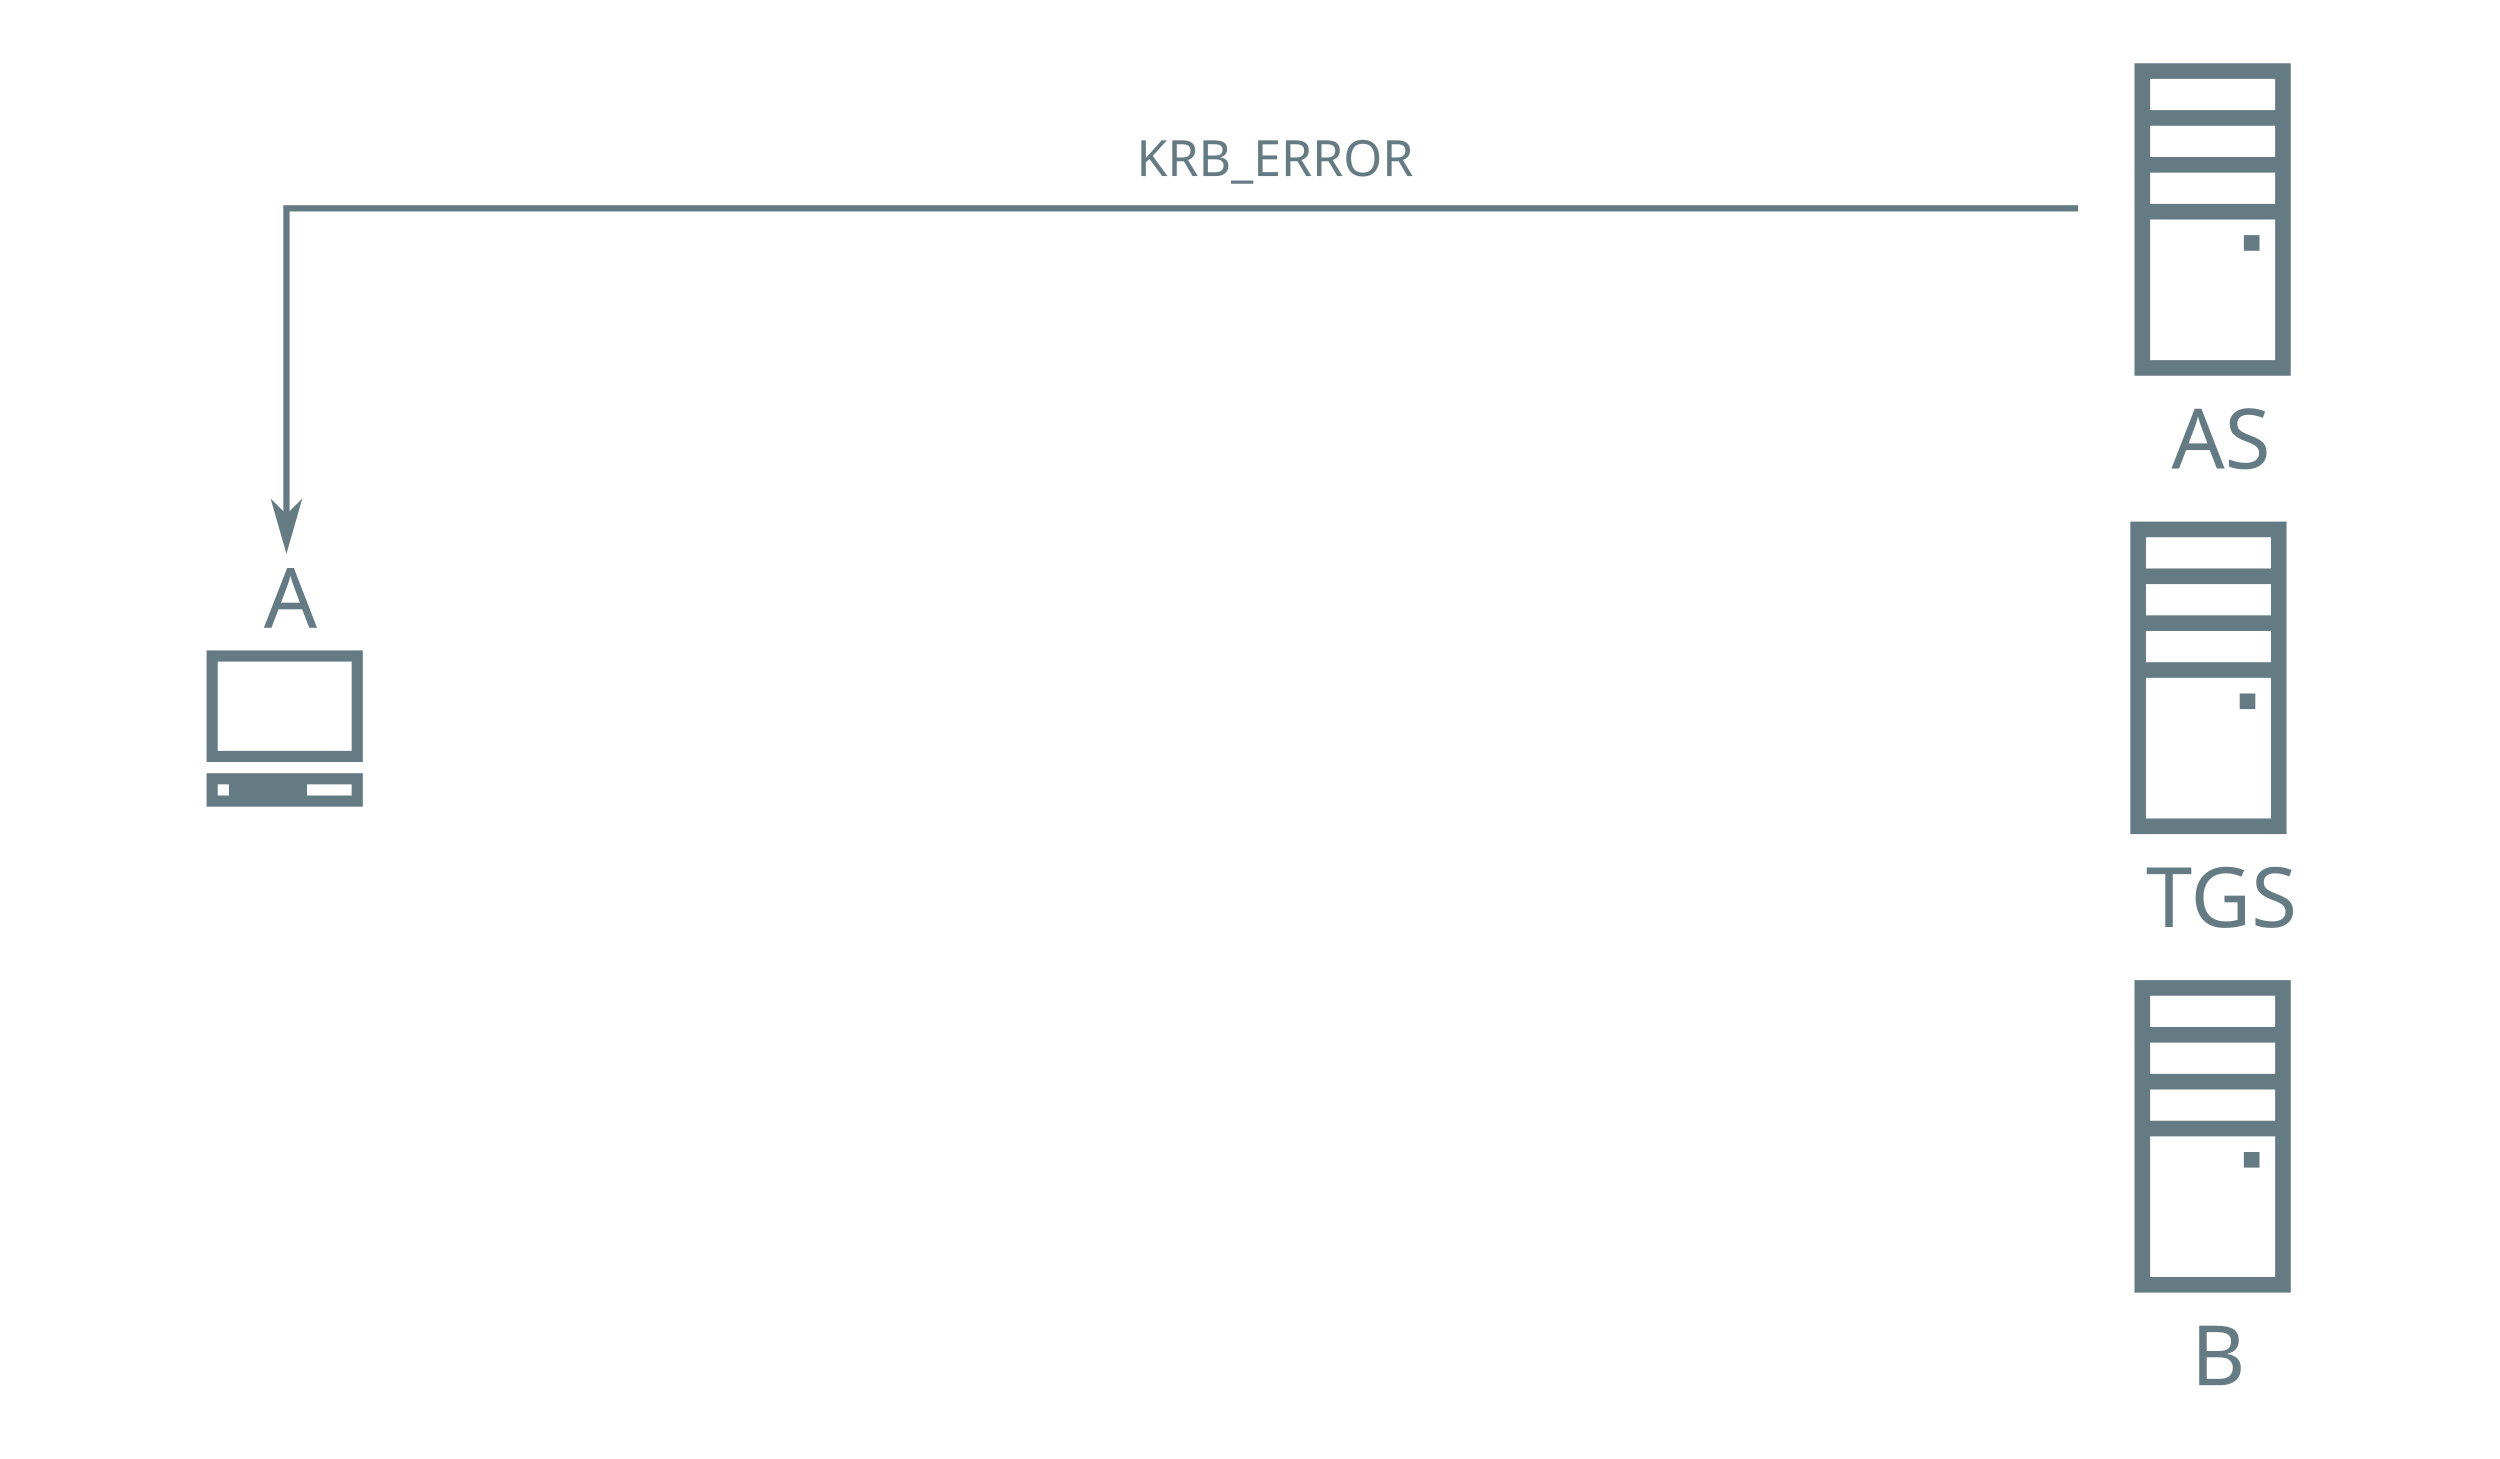
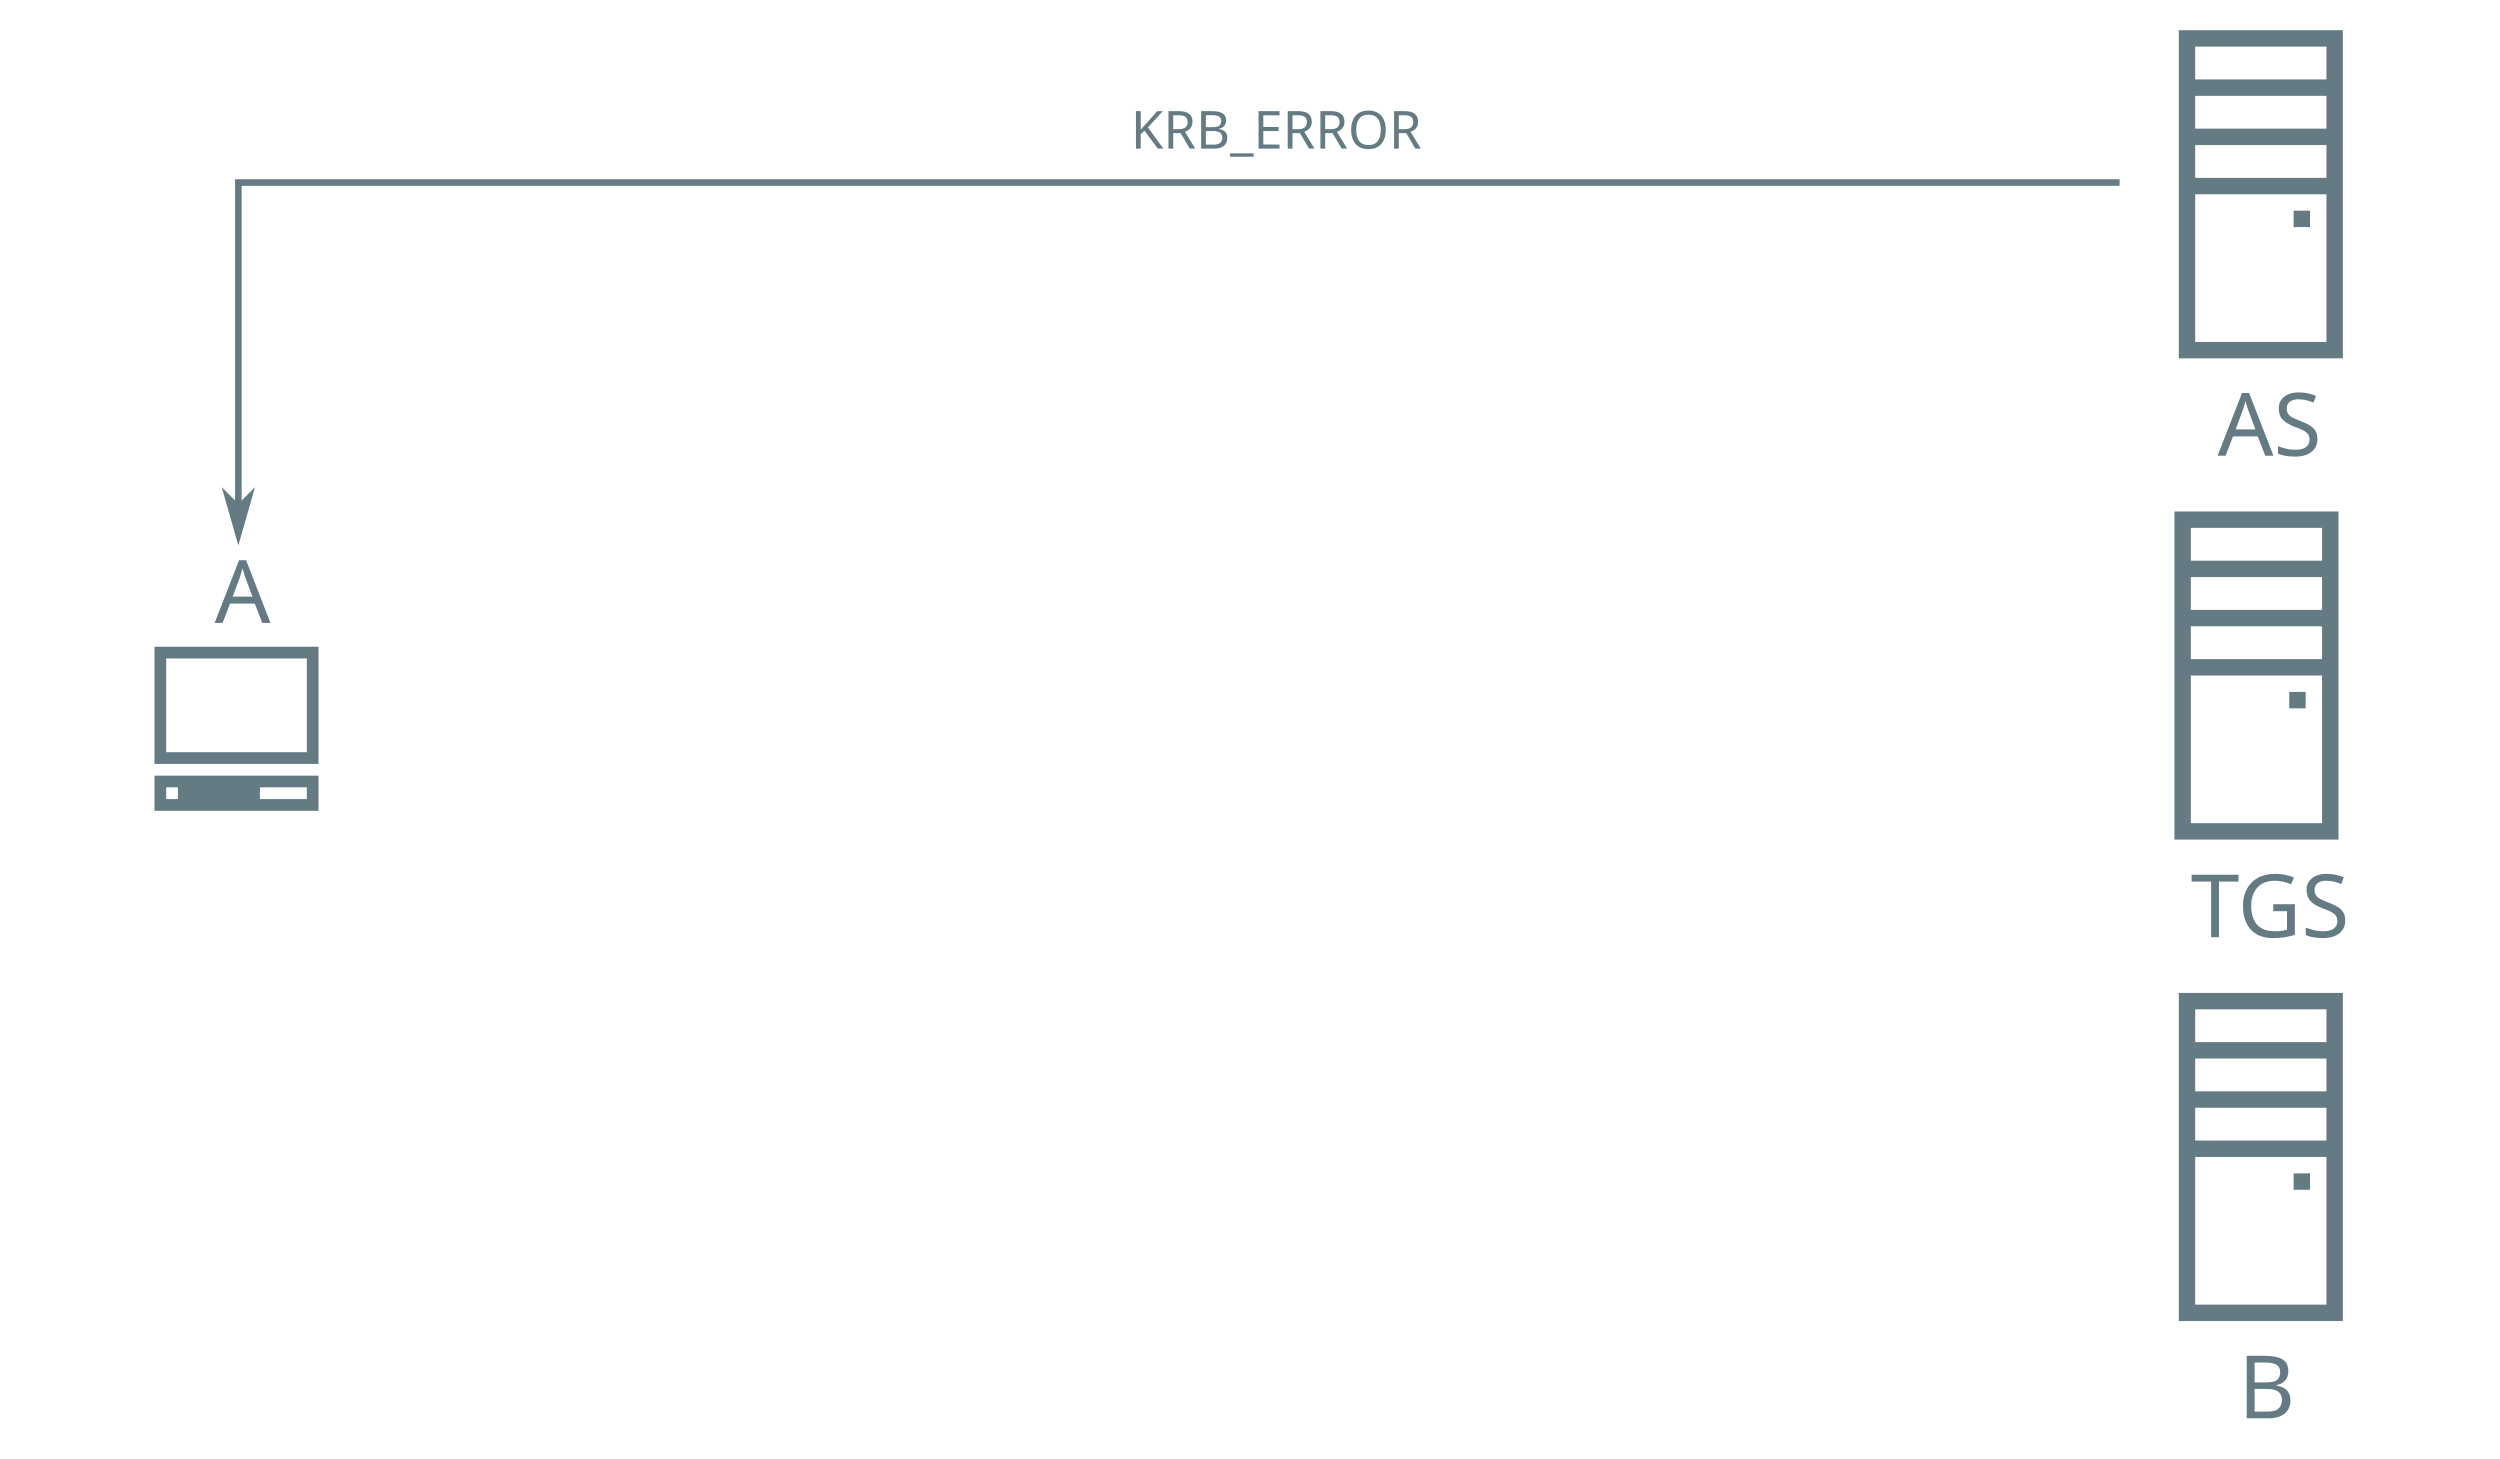
<svg xmlns="http://www.w3.org/2000/svg" width="1200" height="700" viewBox="0 0 1200 700" version="1.1" id="svg5">
  <defs id="defs5">
    <marker style="overflow:visible" id="Arrow1Mstart" refX="0.0" refY="0.0" orient="auto">
      <path transform="scale(0.4) translate(10,0)" style="fill-rule:evenodd;fill:context-stroke;stroke:context-stroke;stroke-width:1.0pt" d="M 0.0,0.0 L 5.0,-5.0 L -12.5,0.0 L 5.0,5.0 L 0.0,0.0 z " id="path869" />
    </marker>
    <marker style="overflow:visible;" id="Arrow1Mend" refX="0.0" refY="0.0" orient="auto">
      <path transform="scale(0.4) rotate(180) translate(10,0)" style="fill-rule:evenodd;fill:context-stroke;stroke:context-stroke;stroke-width:1.0pt;" d="M 0.0,0.0 L 5.0,-5.0 L -12.5,0.0 L 5.0,5.0 L 0.0,0.0 z " id="path999" />
    </marker>
  </defs>
  <style id="style2">
        @font-face {
            font-family: 'Iosevka';
            font-display: swap;
            font-weight: 400;
            font-stretch: normal;
            font-style: normal;
            src: url('/dist/theme/fonts/Iosevka/WOFF2/Iosevka-Regular.woff2') format('woff2');
        }

        @font-face {
            font-family: 'Iosevka';
            font-display: swap;
            font-weight: 400;
            font-stretch: normal;
            font-style: italic;
            src: url('/dist/theme/fonts/Iosevka/WOFF2/Iosevka-Italic.woff2') format('woff2');
        }

        @font-face {
            font-family: 'Iosevka';
            font-display: swap;
            font-weight: 700;
            font-stretch: normal;
            font-style: normal;
            src: url('/dist/theme/fonts/Iosevka/WOFF2/Iosevka-Bold.woff2') format('woff2');
        }

        @font-face {
            font-family: 'Iosevka';
            font-display: swap;
            font-weight: 700;
            font-stretch: normal;
            font-style: italic;
            src: url('/dist/theme/fonts/Iosevka/WOFF2/Iosevka-BoldItalic.woff2') format('woff2');
        }
    </style>
-   <g id="g966" transform="matrix(0.9921875,0,0,0.9921875,56.60349,347.3899)">
+   <g id="g966" transform="matrix(1.041797,0,0,1.041797,29.46584,347.3777)">
    <rect class="st0" height="48.594" id="XMLID_2248_" width="70.191" x="45.587" y="-32.763" style="fill:none;stroke:#657b83;stroke-width:5.399;stroke-miterlimit:10;stroke-opacity:1" />
    <path class="st1" d="M 42.887,23.93 V 40.128 H 118.478 V 23.93 Z m 10.799,10.799 h -5.399 v -5.399 h 5.399 z m 59.393,0 H 91.481 V 29.33 H 113.078 Z" id="XMLID_49_" style="fill:#657b83;fill-opacity:1;stroke-width:2.7" />
  </g>
-   <g id="g977-4" transform="matrix(0.9921875,0,0,0.9921875,423.9048,551.2061)">
+   <g id="g977-4" transform="matrix(1.041797,0,0,1.041797,415.1322,561.3848)">
    <path d="m 605.382,-81.387 v 22.677 7.559 15.118 7.559 15.118 7.559 75.591 h 75.591 v -75.591 -7.559 -15.118 -7.559 -15.118 -7.559 -22.677 z m 7.559,7.559 h 60.472 v 15.118 h -60.472 z m 0,22.677 h 60.472 v 15.118 h -60.472 z m 0,22.677 h 60.472 v 15.118 h -60.472 z m 0,22.677 h 60.472 V 62.235 h -60.472 z m 45.354,7.559 v 7.559 h 7.559 V 1.762 Z" style="fill:#657b83;fill-opacity:1;stroke:none;stroke-width:0px" id="path2-7" />
  </g>
-   <text xml:space="preserve" style="font-size:40px;line-height:1.25;font-family:Iosevka;-inkscape-font-specification:'Iosevka, Normal';fill:#657b83;fill-opacity:1;stroke:none" x="126.656" y="301.336" id="text2107">
-     <tspan id="tspan2105" x="126.656" y="301.336">A</tspan>
+   <text xml:space="preserve" style="font-size:42px;line-height:1.25;font-family:Iosevka;-inkscape-font-specification:'Iosevka, Normal';fill:#657b83;fill-opacity:1;stroke:none;stroke-width:1.05" x="103.02" y="299.021" id="text2107">
+     <tspan id="tspan2105" x="103.02" y="299.021" style="stroke-width:1.05">A</tspan>
  </text>
-   <g id="g977" transform="matrix(0.9921875,0,0,0.9921875,423.9048,111.1158)">
+   <g id="g977" transform="matrix(1.041797,0,0,1.041797,415.1322,99.28998)">
    <path d="m 605.382,-81.387 v 22.677 7.559 15.118 7.559 15.118 7.559 75.591 h 75.591 v -75.591 -7.559 -15.118 -7.559 -15.118 -7.559 -22.677 z m 7.559,7.559 h 60.472 v 15.118 h -60.472 z m 0,22.677 h 60.472 v 15.118 h -60.472 z m 0,22.677 h 60.472 v 15.118 h -60.472 z m 0,22.677 h 60.472 V 62.235 h -60.472 z m 45.354,7.559 v 7.559 h 7.559 V 1.762 Z" style="fill:#657b83;fill-opacity:1;stroke:none;stroke-width:0px" id="path2" />
  </g>
-   <text xml:space="preserve" style="font-size:40px;line-height:1.25;font-family:Iosevka;-inkscape-font-specification:'Iosevka, Normal';fill:#657b83;fill-opacity:1;stroke-width:1;stroke:none" x="1042.297" y="224.889" id="text7127">
-     <tspan id="tspan7125" x="1042.297" y="224.889" style="stroke-width:1;stroke:none">AS</tspan>
+   <text xml:space="preserve" style="font-size:42px;line-height:1.25;font-family:Iosevka;-inkscape-font-specification:'Iosevka, Normal';fill:#657b83;fill-opacity:1;stroke:none;stroke-width:1.05" x="1064.445" y="218.752" id="text7127">
+     <tspan id="tspan7125" x="1064.445" y="218.752" style="stroke:none;stroke-width:1.05">AS</tspan>
  </text>
-   <g id="g977-0" transform="matrix(0.9921875,0,0,0.9921875,421.9048,331.1158)">
+   <g id="g977-0" transform="matrix(1.041797,0,0,1.041797,413.0322,330.29)">
    <path d="m 605.382,-81.387 v 22.677 7.559 15.118 7.559 15.118 7.559 75.591 h 75.591 v -75.591 -7.559 -15.118 -7.559 -15.118 -7.559 -22.677 z m 7.559,7.559 h 60.472 v 15.118 h -60.472 z m 0,22.677 h 60.472 v 15.118 h -60.472 z m 0,22.677 h 60.472 v 15.118 h -60.472 z m 0,22.677 h 60.472 V 62.235 h -60.472 z m 45.354,7.559 v 7.559 h 7.559 V 1.762 Z" style="fill:#657b83;fill-opacity:1;stroke:none;stroke-width:0px" id="path2-4" />
  </g>
-   <text xml:space="preserve" style="font-size:40px;line-height:1.25;font-family:Iosevka;-inkscape-font-specification:'Iosevka, Normal';fill:#657b83;fill-opacity:1;stroke:none" x="1030.017" y="444.989" id="text7127-8">
-     <tspan id="tspan7125-8" x="1030.017" y="444.989">TGS</tspan>
+   <text xml:space="preserve" style="font-size:42px;line-height:1.25;font-family:Iosevka;-inkscape-font-specification:'Iosevka, Normal';fill:#657b83;fill-opacity:1;stroke:none;stroke-width:1.05" x="1051.551" y="449.857" id="text7127-8">
+     <tspan id="tspan7125-8" x="1051.551" y="449.857" style="stroke-width:1.05">TGS</tspan>
  </text>
-   <text xml:space="preserve" style="font-size:40px;line-height:1.25;font-family:Iosevka;-inkscape-font-specification:'Iosevka, Normal';fill:#657b83;fill-opacity:1;stroke:none" x="1051.737" y="664.9" id="text9429">
-     <tspan id="tspan9427" x="1051.737" y="664.9">B</tspan>
+   <text xml:space="preserve" style="font-size:42px;line-height:1.25;font-family:Iosevka;-inkscape-font-specification:'Iosevka, Normal';fill:#657b83;fill-opacity:1;stroke:none;stroke-width:1.05" x="1074.356" y="680.763" id="text9429">
+     <tspan id="tspan9427" x="1074.356" y="680.763" style="stroke-width:1.05">B</tspan>
  </text>
-   <path style="fill:none;stroke:#657b83;stroke-width:3;stroke-linecap:butt;stroke-linejoin:miter;stroke-opacity:1;stroke-miterlimit:4;stroke-dasharray:none;marker-end:;marker-start:url(#Arrow1Mstart)" d="M 137.5,260 V 100 h 860" id="path872" />
-   <text xml:space="preserve" style="font-size:24px;line-height:1.25;font-family:Iosevka;-inkscape-font-specification:'Iosevka, Normal';fill:#657b83;fill-opacity:1" x="545.52" y="84.5" id="text23677">
-     <tspan id="tspan23675" x="545.52" y="84.5">KRB_ERROR</tspan>
+   <path style="fill:none;stroke:#657b83;stroke-width:3.15;stroke-linecap:butt;stroke-linejoin:miter;stroke-miterlimit:4;stroke-dasharray:none;stroke-opacity:1;marker-start:url(#Arrow1Mstart)" d="M 114.407,255.618 V 87.618 h 903" id="path872" />
+   <text xml:space="preserve" style="font-size:25.2px;line-height:1.25;font-family:Iosevka;-inkscape-font-specification:'Iosevka, Normal';fill:#657b83;fill-opacity:1;stroke-width:1.05" x="542.828" y="71.343" id="text23677">
+     <tspan id="tspan23675" x="542.828" y="71.343" style="stroke-width:1.05">KRB_ERROR</tspan>
  </text>
</svg>
